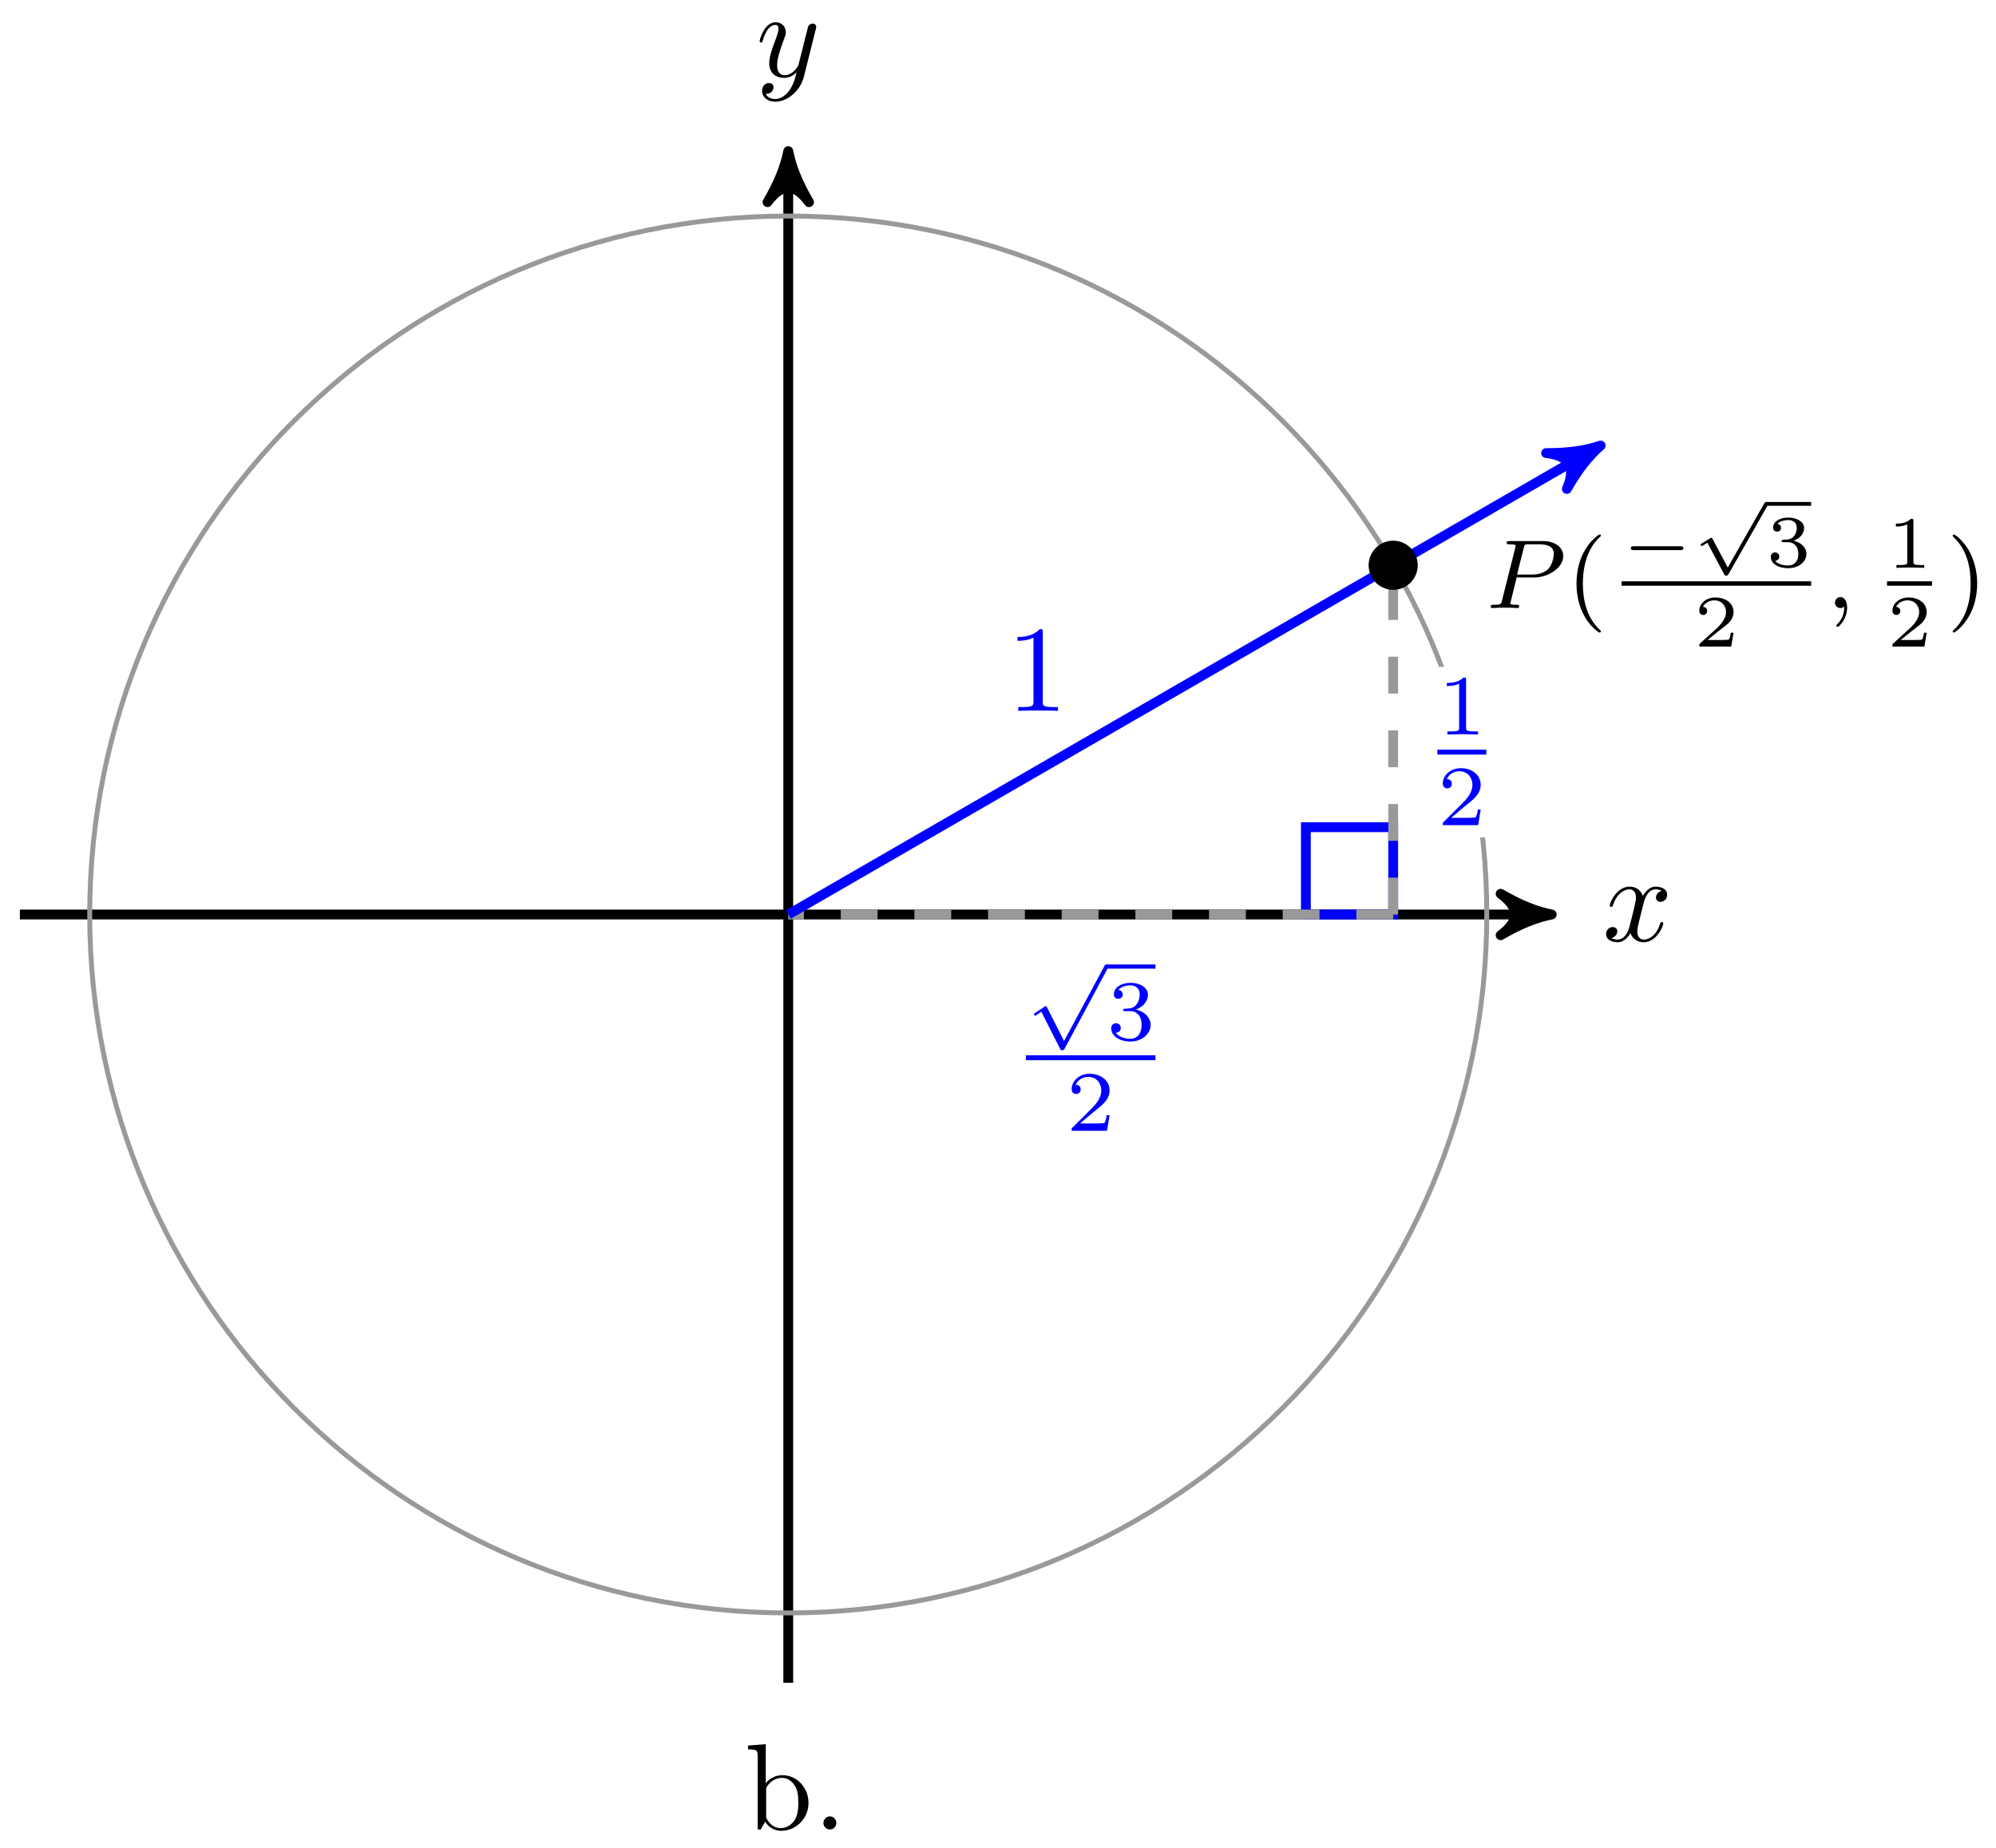
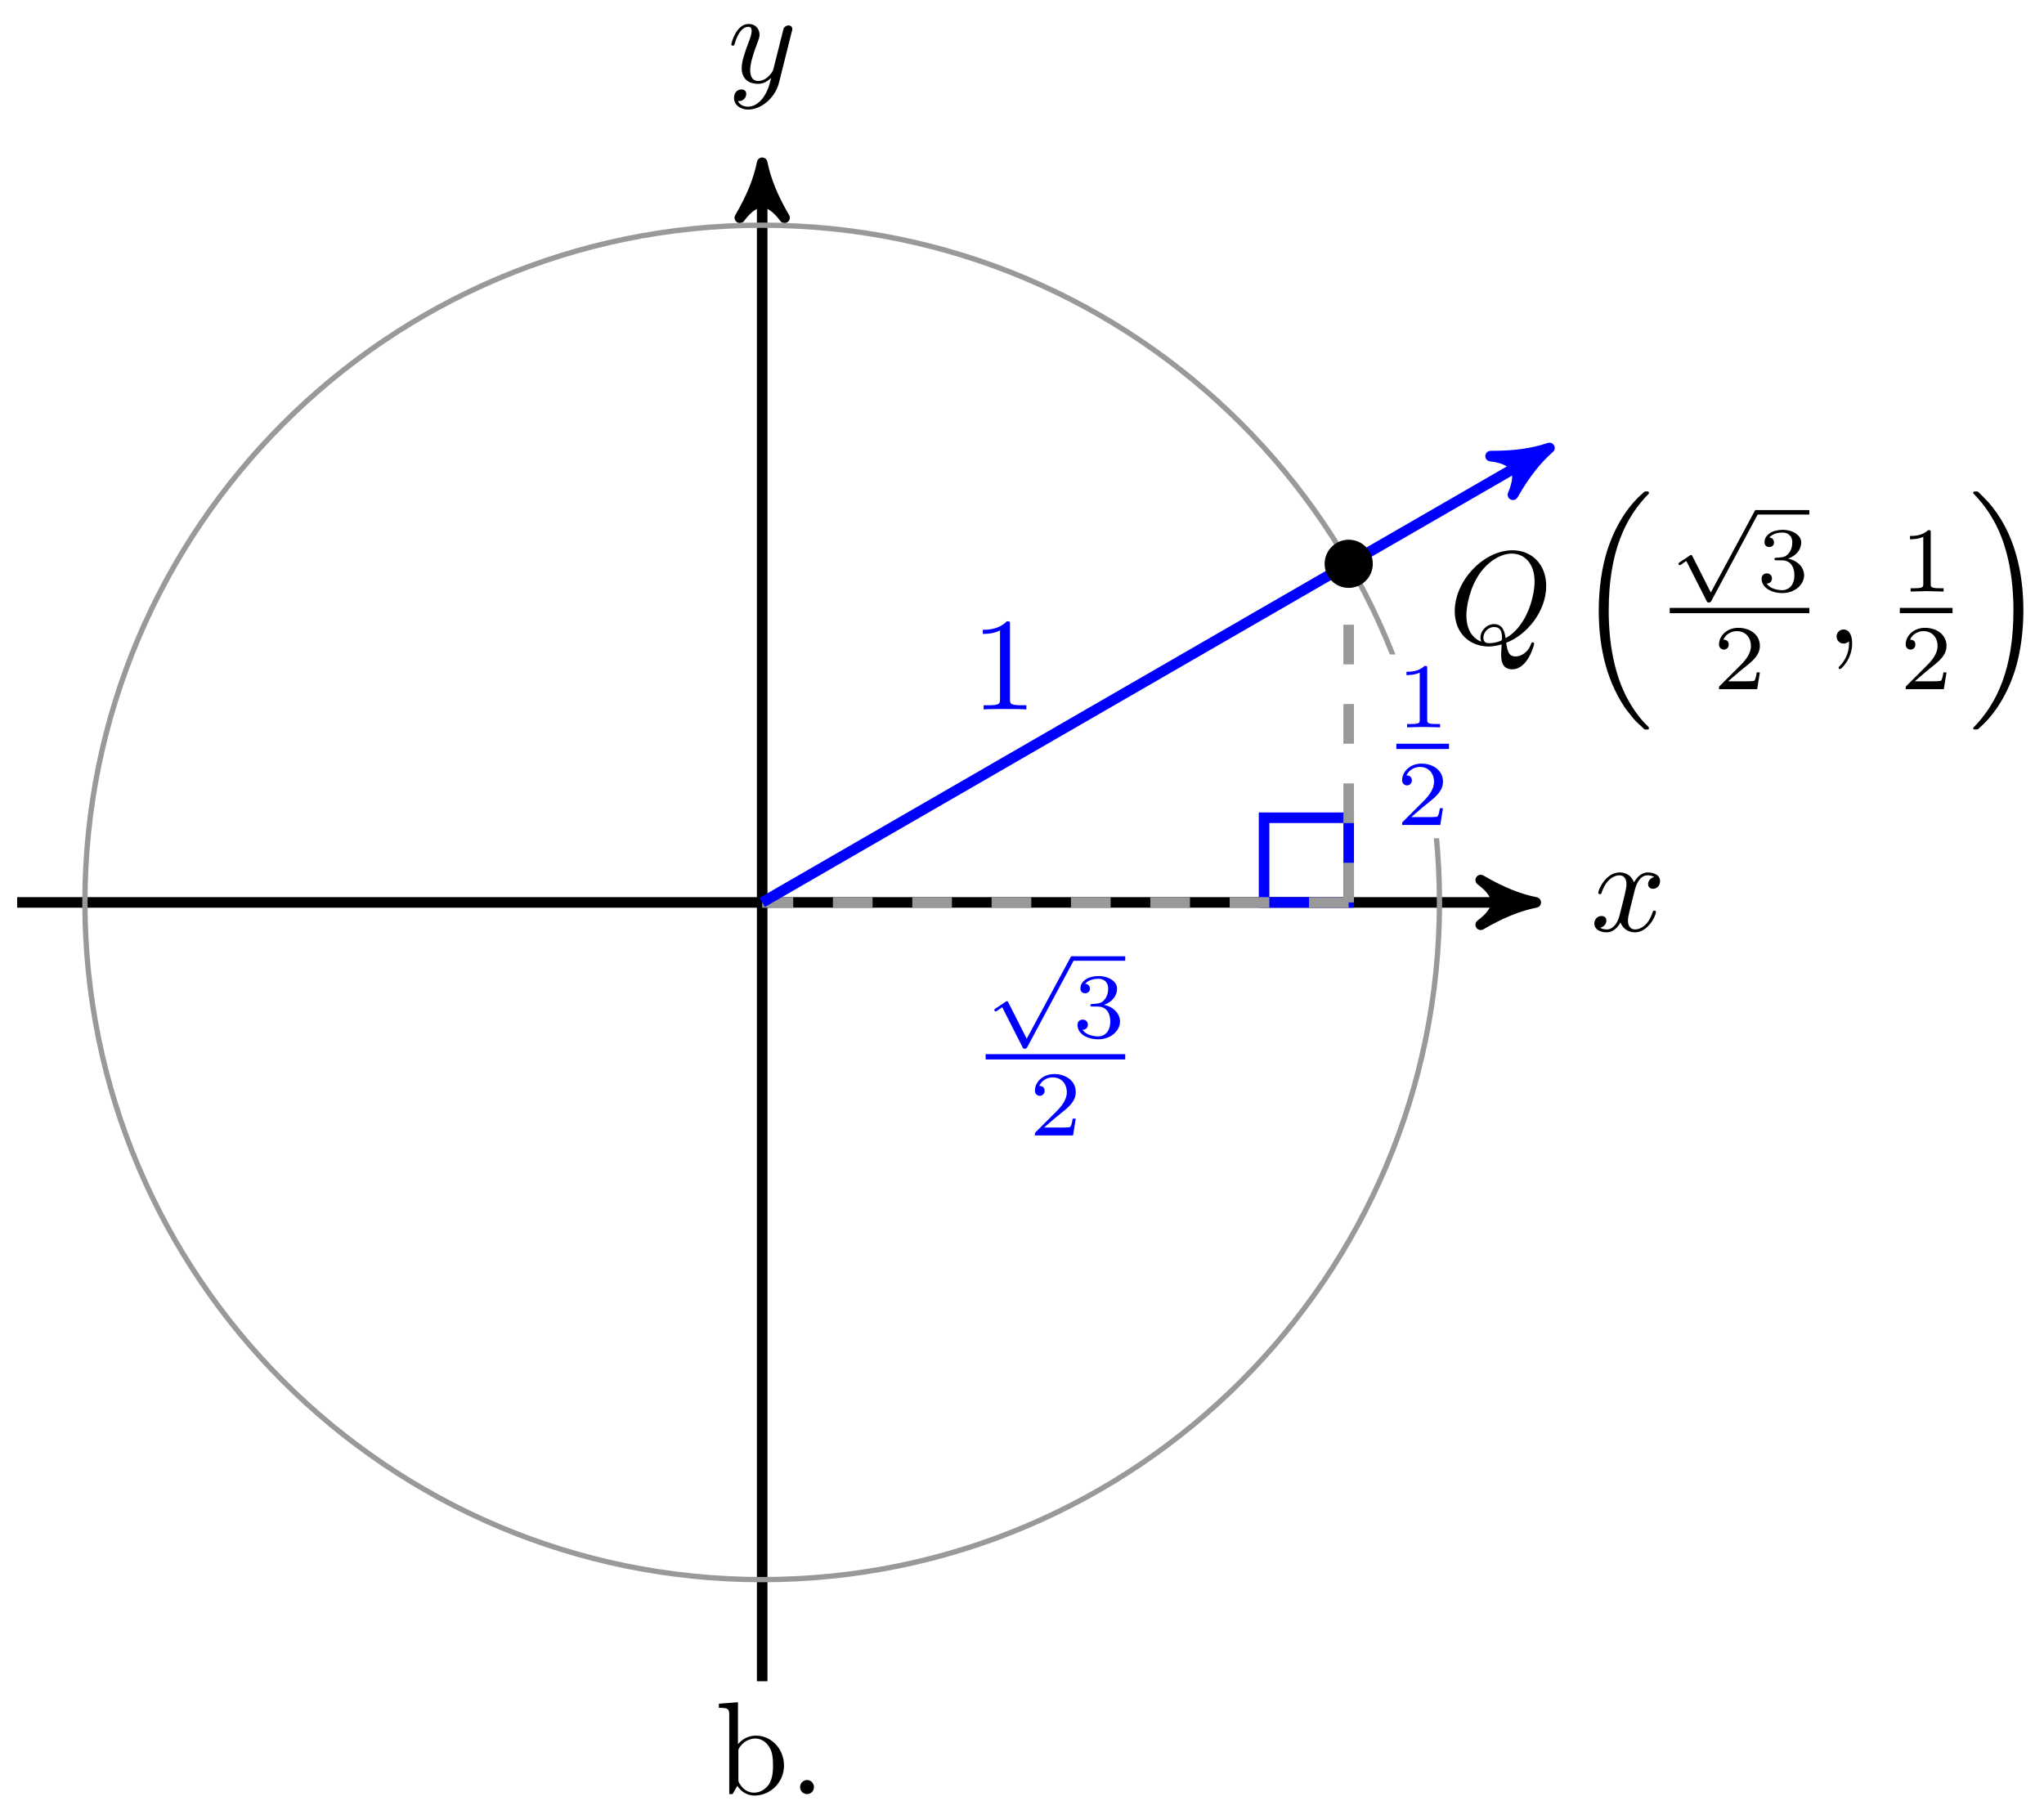
- <svg xmlns="http://www.w3.org/2000/svg" xmlns:xlink="http://www.w3.org/1999/xlink" width="162pt" height="150pt" viewBox="0 0 162 150" version="1.1">
+ <svg xmlns="http://www.w3.org/2000/svg" xmlns:xlink="http://www.w3.org/1999/xlink" width="154pt" height="137pt" viewBox="0 0 154 137" version="1.1">
  <defs>
    <g>
      <symbol overflow="visible" id="glyph0-0">
        <path style="stroke:none;" d="" />
      </symbol>
      <symbol overflow="visible" id="glyph0-1">
        <path style="stroke:none;" d="M 4.844 -3.797 C 4.891 -3.938 4.891 -3.953 4.891 -4.031 C 4.891 -4.203 4.75 -4.297 4.594 -4.297 C 4.5 -4.297 4.344 -4.234 4.25 -4.094 C 4.234 -4.031 4.141 -3.734 4.109 -3.547 C 4.031 -3.297 3.969 -3.016 3.906 -2.75 L 3.453 -0.953 C 3.422 -0.812 2.984 -0.109 2.328 -0.109 C 1.828 -0.109 1.719 -0.547 1.719 -0.922 C 1.719 -1.375 1.891 -2 2.219 -2.875 C 2.375 -3.281 2.422 -3.391 2.422 -3.594 C 2.422 -4.031 2.109 -4.406 1.609 -4.406 C 0.656 -4.406 0.297 -2.953 0.297 -2.875 C 0.297 -2.766 0.391 -2.766 0.406 -2.766 C 0.516 -2.766 0.516 -2.797 0.562 -2.953 C 0.844 -3.891 1.234 -4.188 1.578 -4.188 C 1.656 -4.188 1.828 -4.188 1.828 -3.875 C 1.828 -3.625 1.719 -3.359 1.656 -3.172 C 1.25 -2.109 1.078 -1.547 1.078 -1.078 C 1.078 -0.188 1.703 0.109 2.297 0.109 C 2.688 0.109 3.016 -0.062 3.297 -0.344 C 3.172 0.172 3.047 0.672 2.656 1.203 C 2.391 1.531 2.016 1.828 1.562 1.828 C 1.422 1.828 0.969 1.797 0.797 1.406 C 0.953 1.406 1.094 1.406 1.219 1.281 C 1.328 1.203 1.422 1.062 1.422 0.875 C 1.422 0.562 1.156 0.531 1.062 0.531 C 0.828 0.531 0.5 0.688 0.5 1.172 C 0.5 1.672 0.938 2.047 1.562 2.047 C 2.578 2.047 3.609 1.141 3.891 0.016 Z M 4.844 -3.797 " />
      </symbol>
      <symbol overflow="visible" id="glyph0-2">
        <path style="stroke:none;" d="M 3.328 -3.016 C 3.391 -3.266 3.625 -4.188 4.312 -4.188 C 4.359 -4.188 4.609 -4.188 4.812 -4.062 C 4.531 -4 4.344 -3.766 4.344 -3.516 C 4.344 -3.359 4.453 -3.172 4.719 -3.172 C 4.938 -3.172 5.25 -3.344 5.25 -3.75 C 5.25 -4.266 4.672 -4.406 4.328 -4.406 C 3.75 -4.406 3.406 -3.875 3.281 -3.656 C 3.031 -4.312 2.5 -4.406 2.203 -4.406 C 1.172 -4.406 0.594 -3.125 0.594 -2.875 C 0.594 -2.766 0.703 -2.766 0.719 -2.766 C 0.797 -2.766 0.828 -2.797 0.844 -2.875 C 1.188 -3.938 1.844 -4.188 2.188 -4.188 C 2.375 -4.188 2.719 -4.094 2.719 -3.516 C 2.719 -3.203 2.547 -2.547 2.188 -1.141 C 2.031 -0.531 1.672 -0.109 1.234 -0.109 C 1.172 -0.109 0.953 -0.109 0.734 -0.234 C 0.984 -0.297 1.203 -0.5 1.203 -0.781 C 1.203 -1.047 0.984 -1.125 0.844 -1.125 C 0.531 -1.125 0.297 -0.875 0.297 -0.547 C 0.297 -0.094 0.781 0.109 1.219 0.109 C 1.891 0.109 2.25 -0.594 2.266 -0.641 C 2.391 -0.281 2.75 0.109 3.344 0.109 C 4.375 0.109 4.938 -1.172 4.938 -1.422 C 4.938 -1.531 4.859 -1.531 4.828 -1.531 C 4.734 -1.531 4.719 -1.484 4.688 -1.422 C 4.359 -0.344 3.688 -0.109 3.375 -0.109 C 2.984 -0.109 2.828 -0.422 2.828 -0.766 C 2.828 -0.984 2.875 -1.203 2.984 -1.641 Z M 3.328 -3.016 " />
+       </symbol>
+       <symbol overflow="visible" id="glyph0-3">
+         <path style="stroke:none;" d="M 4.359 -0.062 C 5.906 -0.641 7.375 -2.422 7.375 -4.344 C 7.375 -5.953 6.312 -7.031 4.828 -7.031 C 2.688 -7.031 0.484 -4.766 0.484 -2.438 C 0.484 -0.781 1.609 0.219 3.047 0.219 C 3.297 0.219 3.625 0.172 4.016 0.062 C 3.984 0.688 3.984 0.703 3.984 0.844 C 3.984 1.156 3.984 1.938 4.812 1.938 C 5.984 1.938 6.469 0.109 6.469 0 C 6.469 -0.062 6.406 -0.094 6.359 -0.094 C 6.281 -0.094 6.266 -0.047 6.234 0.016 C 6 0.719 5.422 0.969 5.078 0.969 C 4.609 0.969 4.469 0.703 4.359 -0.062 Z M 2.484 -0.141 C 1.703 -0.453 1.359 -1.219 1.359 -2.125 C 1.359 -2.812 1.625 -4.234 2.375 -5.297 C 3.109 -6.312 4.047 -6.781 4.781 -6.781 C 5.766 -6.781 6.5 -6 6.5 -4.672 C 6.5 -3.672 5.984 -1.328 4.312 -0.406 C 4.266 -0.75 4.172 -1.469 3.438 -1.469 C 2.906 -1.469 2.422 -0.984 2.422 -0.453 C 2.422 -0.266 2.484 -0.156 2.484 -0.141 Z M 3.094 -0.031 C 2.953 -0.031 2.641 -0.031 2.641 -0.453 C 2.641 -0.859 3.016 -1.25 3.438 -1.25 C 3.859 -1.25 4.047 -1.016 4.047 -0.406 C 4.047 -0.266 4.031 -0.25 3.938 -0.203 C 3.672 -0.094 3.375 -0.031 3.094 -0.031 Z M 3.094 -0.031 " />
+       </symbol>
+       <symbol overflow="visible" id="glyph0-4">
+         <path style="stroke:none;" d="M 2.031 -0.016 C 2.031 -0.672 1.781 -1.062 1.391 -1.062 C 1.062 -1.062 0.859 -0.812 0.859 -0.531 C 0.859 -0.266 1.062 0 1.391 0 C 1.5 0 1.641 -0.047 1.734 -0.125 C 1.766 -0.156 1.781 -0.156 1.781 -0.156 C 1.797 -0.156 1.797 -0.156 1.797 -0.016 C 1.797 0.734 1.453 1.328 1.125 1.656 C 1.016 1.766 1.016 1.781 1.016 1.812 C 1.016 1.891 1.062 1.922 1.109 1.922 C 1.219 1.922 2.031 1.156 2.031 -0.016 Z M 2.031 -0.016 " />
      </symbol>
      <symbol overflow="visible" id="glyph1-0">
        <path style="stroke:none;" d="" />
      </symbol>
      <symbol overflow="visible" id="glyph1-1">
        <path style="stroke:none;" d="M 2.328 -4.438 C 2.328 -4.625 2.328 -4.625 2.125 -4.625 C 1.672 -4.188 1.047 -4.188 0.766 -4.188 L 0.766 -3.938 C 0.922 -3.938 1.391 -3.938 1.766 -4.125 L 1.766 -0.578 C 1.766 -0.344 1.766 -0.25 1.078 -0.25 L 0.812 -0.25 L 0.812 0 C 0.938 0 1.797 -0.031 2.047 -0.031 C 2.266 -0.031 3.141 0 3.297 0 L 3.297 -0.25 L 3.031 -0.25 C 2.328 -0.25 2.328 -0.344 2.328 -0.578 Z M 2.328 -4.438 " />
      </symbol>
      <symbol overflow="visible" id="glyph1-2">
        <path style="stroke:none;" d="M 3.516 -1.266 L 3.281 -1.266 C 3.266 -1.109 3.188 -0.703 3.094 -0.641 C 3.047 -0.594 2.516 -0.594 2.406 -0.594 L 1.125 -0.594 C 1.859 -1.234 2.109 -1.438 2.516 -1.766 C 3.031 -2.172 3.516 -2.609 3.516 -3.266 C 3.516 -4.109 2.781 -4.625 1.891 -4.625 C 1.031 -4.625 0.438 -4.016 0.438 -3.375 C 0.438 -3.031 0.734 -2.984 0.812 -2.984 C 0.969 -2.984 1.172 -3.109 1.172 -3.359 C 1.172 -3.484 1.125 -3.734 0.766 -3.734 C 0.984 -4.219 1.453 -4.375 1.781 -4.375 C 2.484 -4.375 2.844 -3.828 2.844 -3.266 C 2.844 -2.656 2.406 -2.188 2.188 -1.938 L 0.516 -0.266 C 0.438 -0.203 0.438 -0.188 0.438 0 L 3.312 0 Z M 3.516 -1.266 " />
      </symbol>
      <symbol overflow="visible" id="glyph1-3">
        <path style="stroke:none;" d="M 1.906 -2.328 C 2.453 -2.328 2.844 -1.953 2.844 -1.203 C 2.844 -0.344 2.328 -0.078 1.938 -0.078 C 1.656 -0.078 1.031 -0.156 0.75 -0.578 C 1.078 -0.578 1.156 -0.812 1.156 -0.969 C 1.156 -1.188 0.984 -1.344 0.766 -1.344 C 0.578 -1.344 0.375 -1.219 0.375 -0.938 C 0.375 -0.281 1.094 0.141 1.938 0.141 C 2.906 0.141 3.578 -0.516 3.578 -1.203 C 3.578 -1.75 3.141 -2.297 2.375 -2.453 C 3.094 -2.719 3.359 -3.234 3.359 -3.672 C 3.359 -4.219 2.734 -4.625 1.953 -4.625 C 1.188 -4.625 0.594 -4.25 0.594 -3.688 C 0.594 -3.453 0.75 -3.328 0.953 -3.328 C 1.172 -3.328 1.312 -3.484 1.312 -3.672 C 1.312 -3.875 1.172 -4.031 0.953 -4.047 C 1.203 -4.344 1.672 -4.422 1.938 -4.422 C 2.25 -4.422 2.688 -4.266 2.688 -3.672 C 2.688 -3.375 2.594 -3.047 2.406 -2.844 C 2.188 -2.578 1.984 -2.562 1.641 -2.531 C 1.469 -2.516 1.453 -2.516 1.422 -2.516 C 1.406 -2.516 1.344 -2.5 1.344 -2.422 C 1.344 -2.328 1.406 -2.328 1.531 -2.328 Z M 1.906 -2.328 " />
      </symbol>
      <symbol overflow="visible" id="glyph2-0">
        <path style="stroke:none;" d="" />
      </symbol>
      <symbol overflow="visible" id="glyph2-1">
        <path style="stroke:none;" d="M 3.094 5.875 L 1.719 3.156 C 1.688 3.094 1.672 3.047 1.609 3.047 C 1.578 3.047 1.562 3.047 1.5 3.094 L 0.75 3.594 C 0.656 3.656 0.656 3.688 0.656 3.719 C 0.656 3.75 0.688 3.812 0.75 3.812 C 0.781 3.812 0.797 3.812 0.891 3.75 C 0.969 3.688 1.156 3.547 1.25 3.5 L 2.781 6.516 C 2.828 6.609 2.844 6.625 2.938 6.625 C 3 6.625 3.078 6.625 3.141 6.5 L 6.641 -0.031 C 6.703 -0.125 6.703 -0.125 6.703 -0.172 C 6.703 -0.281 6.609 -0.344 6.531 -0.344 C 6.438 -0.344 6.391 -0.281 6.359 -0.188 Z M 3.094 5.875 " />
      </symbol>
      <symbol overflow="visible" id="glyph3-0">
        <path style="stroke:none;" d="" />
      </symbol>
      <symbol overflow="visible" id="glyph3-1">
-         <path style="stroke:none;" d="M 2.516 -2.484 L 3.953 -2.484 C 5.109 -2.484 6.297 -3.281 6.297 -4.219 C 6.297 -4.906 5.672 -5.438 4.641 -5.438 L 1.953 -5.438 C 1.812 -5.438 1.703 -5.438 1.703 -5.297 C 1.703 -5.172 1.812 -5.172 1.938 -5.172 C 2.203 -5.172 2.438 -5.172 2.438 -5.047 C 2.438 -5.016 2.422 -5.016 2.406 -4.906 L 1.328 -0.625 C 1.266 -0.328 1.25 -0.266 0.672 -0.266 C 0.5 -0.266 0.406 -0.266 0.406 -0.109 C 0.406 -0.078 0.438 0 0.531 0 C 0.688 0 0.875 -0.016 1.031 -0.031 L 1.531 -0.031 C 2.297 -0.031 2.516 0 2.562 0 C 2.609 0 2.719 0 2.719 -0.156 C 2.719 -0.266 2.625 -0.266 2.484 -0.266 C 2.469 -0.266 2.312 -0.266 2.188 -0.281 C 2.016 -0.297 2 -0.312 2 -0.391 C 2 -0.438 2.016 -0.484 2.031 -0.516 Z M 3.094 -4.891 C 3.156 -5.156 3.172 -5.172 3.5 -5.172 L 4.375 -5.172 C 5.031 -5.172 5.531 -4.984 5.531 -4.406 C 5.531 -4.297 5.484 -3.578 5.047 -3.141 C 4.922 -3.031 4.547 -2.719 3.766 -2.719 L 2.547 -2.719 Z M 3.094 -4.891 " />
+         <path style="stroke:none;" d="M 5.141 17.422 C 5.156 17.438 5.25 17.531 5.25 17.531 L 5.469 17.531 C 5.5 17.531 5.578 17.531 5.578 17.438 C 5.578 17.391 5.562 17.375 5.547 17.344 C 5.188 16.984 4.641 16.438 4.031 15.344 C 2.953 13.422 2.547 10.969 2.547 8.578 C 2.547 4.141 3.812 1.547 5.547 -0.219 C 5.578 -0.25 5.578 -0.281 5.578 -0.297 C 5.578 -0.406 5.516 -0.406 5.391 -0.406 C 5.266 -0.406 5.25 -0.406 5.156 -0.312 C 4.203 0.5 3.141 1.891 2.453 3.984 C 2.031 5.297 1.797 6.906 1.797 8.562 C 1.797 10.922 2.219 13.594 3.781 15.906 C 4.062 16.297 4.422 16.703 4.422 16.719 C 4.531 16.844 4.672 17 4.75 17.062 Z M 5.141 17.422 " />
      </symbol>
      <symbol overflow="visible" id="glyph3-2">
-         <path style="stroke:none;" d="M 1.484 -0.125 C 1.484 0.391 1.375 0.859 0.891 1.344 C 0.859 1.375 0.844 1.391 0.844 1.422 C 0.844 1.484 0.906 1.531 0.953 1.531 C 1.047 1.531 1.719 0.906 1.719 -0.031 C 1.719 -0.531 1.516 -0.891 1.172 -0.891 C 0.891 -0.891 0.734 -0.656 0.734 -0.453 C 0.734 -0.219 0.891 0 1.172 0 C 1.375 0 1.484 -0.109 1.484 -0.125 Z M 1.484 -0.125 " />
+         <path style="stroke:none;" d="M 4.141 8.562 C 4.141 5.703 3.484 2.656 1.516 0.422 C 1.375 0.266 1 -0.125 0.766 -0.344 C 0.703 -0.406 0.672 -0.406 0.547 -0.406 C 0.453 -0.406 0.359 -0.406 0.359 -0.297 C 0.359 -0.266 0.406 -0.219 0.422 -0.203 C 0.75 0.156 1.297 0.703 1.906 1.797 C 2.984 3.703 3.391 6.172 3.391 8.562 C 3.391 12.891 2.188 15.531 0.406 17.359 C 0.375 17.375 0.359 17.406 0.359 17.438 C 0.359 17.531 0.453 17.531 0.547 17.531 C 0.672 17.531 0.703 17.531 0.781 17.453 C 1.734 16.641 2.797 15.25 3.484 13.156 C 3.922 11.781 4.141 10.172 4.141 8.562 Z M 4.141 8.562 " />
      </symbol>
      <symbol overflow="visible" id="glyph4-0">
        <path style="stroke:none;" d="" />
      </symbol>
      <symbol overflow="visible" id="glyph4-1">
-         <path style="stroke:none;" d="M 2.656 1.984 C 2.719 1.984 2.812 1.984 2.812 1.891 C 2.812 1.859 2.812 1.859 2.703 1.75 C 1.609 0.719 1.344 -0.75 1.344 -1.984 C 1.344 -4.281 2.281 -5.359 2.688 -5.734 C 2.812 -5.828 2.812 -5.844 2.812 -5.875 C 2.812 -5.922 2.781 -5.969 2.703 -5.969 C 2.578 -5.969 2.172 -5.562 2.109 -5.5 C 1.047 -4.375 0.828 -2.953 0.828 -1.984 C 0.828 -0.203 1.562 1.234 2.656 1.984 Z M 2.656 1.984 " />
+         <path style="stroke:none;" d="M 4.172 0 L 4.172 -0.312 L 3.859 -0.312 C 2.953 -0.312 2.938 -0.422 2.938 -0.781 L 2.938 -6.375 C 2.938 -6.625 2.938 -6.641 2.703 -6.641 C 2.078 -6 1.203 -6 0.891 -6 L 0.891 -5.688 C 1.094 -5.688 1.672 -5.688 2.188 -5.953 L 2.188 -0.781 C 2.188 -0.422 2.156 -0.312 1.266 -0.312 L 0.953 -0.312 L 0.953 0 C 1.297 -0.031 2.156 -0.031 2.562 -0.031 C 2.953 -0.031 3.828 -0.031 4.172 0 Z M 4.172 0 " />
      </symbol>
      <symbol overflow="visible" id="glyph4-2">
-         <path style="stroke:none;" d="M 2.469 -1.984 C 2.469 -2.75 2.328 -3.656 1.844 -4.594 C 1.453 -5.328 0.719 -5.969 0.578 -5.969 C 0.5 -5.969 0.484 -5.922 0.484 -5.875 C 0.484 -5.844 0.484 -5.828 0.578 -5.734 C 1.688 -4.672 1.938 -3.219 1.938 -1.984 C 1.938 0.297 1 1.375 0.594 1.75 C 0.484 1.844 0.484 1.859 0.484 1.891 C 0.484 1.938 0.5 1.984 0.578 1.984 C 0.703 1.984 1.109 1.578 1.172 1.516 C 2.234 0.391 2.469 -1.031 2.469 -1.984 Z M 2.469 -1.984 " />
-       </symbol>
-       <symbol overflow="visible" id="glyph5-0">
-         <path style="stroke:none;" d="" />
-       </symbol>
-       <symbol overflow="visible" id="glyph5-1">
-         <path style="stroke:none;" d="M 4.766 -1.344 C 4.859 -1.344 5.016 -1.344 5.016 -1.5 C 5.016 -1.656 4.859 -1.656 4.766 -1.656 L 1 -1.656 C 0.891 -1.656 0.75 -1.656 0.75 -1.5 C 0.75 -1.344 0.891 -1.344 1 -1.344 Z M 4.766 -1.344 " />
-       </symbol>
-       <symbol overflow="visible" id="glyph5-2">
-         <path style="stroke:none;" d="M 2.859 5.016 L 1.625 2.688 C 1.578 2.625 1.562 2.594 1.516 2.594 C 1.484 2.594 1.438 2.625 1.422 2.641 L 0.766 3.047 C 0.688 3.094 0.656 3.125 0.656 3.172 C 0.656 3.219 0.719 3.266 0.766 3.266 C 0.781 3.266 0.797 3.266 1.203 3 L 2.578 5.578 C 2.625 5.656 2.641 5.672 2.719 5.672 C 2.844 5.672 2.859 5.641 2.922 5.547 L 6.094 -0.031 C 6.125 -0.094 6.141 -0.109 6.141 -0.156 C 6.141 -0.234 6.062 -0.312 5.984 -0.312 C 5.891 -0.312 5.859 -0.234 5.828 -0.203 Z M 2.859 5.016 " />
-       </symbol>
-       <symbol overflow="visible" id="glyph6-0">
-         <path style="stroke:none;" d="" />
-       </symbol>
-       <symbol overflow="visible" id="glyph6-1">
-         <path style="stroke:none;" d="M 1.766 -1.984 C 2.266 -1.984 2.609 -1.641 2.609 -1.031 C 2.609 -0.375 2.219 -0.094 1.781 -0.094 C 1.609 -0.094 1 -0.125 0.734 -0.469 C 0.969 -0.5 1.062 -0.656 1.062 -0.812 C 1.062 -1.016 0.922 -1.156 0.719 -1.156 C 0.562 -1.156 0.375 -1.047 0.375 -0.797 C 0.375 -0.203 1.031 0.125 1.797 0.125 C 2.688 0.125 3.266 -0.438 3.266 -1.031 C 3.266 -1.469 2.938 -1.938 2.219 -2.109 C 2.703 -2.266 3.078 -2.656 3.078 -3.141 C 3.078 -3.625 2.516 -3.984 1.797 -3.984 C 1.094 -3.984 0.562 -3.656 0.562 -3.172 C 0.562 -2.906 0.766 -2.844 0.891 -2.844 C 1.047 -2.844 1.203 -2.938 1.203 -3.156 C 1.203 -3.344 1.078 -3.453 0.906 -3.469 C 1.188 -3.781 1.734 -3.781 1.797 -3.781 C 2.094 -3.781 2.484 -3.641 2.484 -3.141 C 2.484 -2.812 2.297 -2.234 1.688 -2.203 C 1.578 -2.203 1.422 -2.188 1.375 -2.188 C 1.312 -2.172 1.25 -2.172 1.25 -2.078 C 1.25 -1.984 1.312 -1.984 1.406 -1.984 Z M 1.766 -1.984 " />
-       </symbol>
-       <symbol overflow="visible" id="glyph6-2">
-         <path style="stroke:none;" d="M 3.219 -1.125 L 3 -1.125 C 2.984 -1.031 2.922 -0.641 2.844 -0.578 C 2.797 -0.531 2.312 -0.531 2.219 -0.531 L 1.109 -0.531 L 1.875 -1.156 C 2.078 -1.328 2.609 -1.703 2.797 -1.891 C 2.969 -2.062 3.219 -2.375 3.219 -2.797 C 3.219 -3.547 2.547 -3.984 1.734 -3.984 C 0.969 -3.984 0.438 -3.469 0.438 -2.906 C 0.438 -2.609 0.688 -2.562 0.75 -2.562 C 0.906 -2.562 1.078 -2.672 1.078 -2.891 C 1.078 -3.016 1 -3.219 0.734 -3.219 C 0.875 -3.516 1.234 -3.75 1.656 -3.75 C 2.281 -3.75 2.609 -3.281 2.609 -2.797 C 2.609 -2.375 2.328 -1.938 1.922 -1.547 L 0.5 -0.25 C 0.438 -0.188 0.438 -0.188 0.438 0 L 3.031 0 Z M 3.219 -1.125 " />
-       </symbol>
-       <symbol overflow="visible" id="glyph6-3">
-         <path style="stroke:none;" d="M 2.141 -3.797 C 2.141 -3.984 2.125 -3.984 1.938 -3.984 C 1.547 -3.594 0.938 -3.594 0.719 -3.594 L 0.719 -3.359 C 0.875 -3.359 1.281 -3.359 1.641 -3.531 L 1.641 -0.516 C 1.641 -0.312 1.641 -0.234 1.016 -0.234 L 0.766 -0.234 L 0.766 0 C 1.094 -0.031 1.562 -0.031 1.891 -0.031 C 2.219 -0.031 2.688 -0.031 3.016 0 L 3.016 -0.234 L 2.766 -0.234 C 2.141 -0.234 2.141 -0.312 2.141 -0.516 Z M 2.141 -3.797 " />
-       </symbol>
-       <symbol overflow="visible" id="glyph7-0">
-         <path style="stroke:none;" d="" />
-       </symbol>
-       <symbol overflow="visible" id="glyph7-1">
-         <path style="stroke:none;" d="M 4.172 0 L 4.172 -0.312 L 3.859 -0.312 C 2.953 -0.312 2.938 -0.422 2.938 -0.781 L 2.938 -6.375 C 2.938 -6.625 2.938 -6.641 2.703 -6.641 C 2.078 -6 1.203 -6 0.891 -6 L 0.891 -5.688 C 1.094 -5.688 1.672 -5.688 2.188 -5.953 L 2.188 -0.781 C 2.188 -0.422 2.156 -0.312 1.266 -0.312 L 0.953 -0.312 L 0.953 0 C 1.297 -0.031 2.156 -0.031 2.562 -0.031 C 2.953 -0.031 3.828 -0.031 4.172 0 Z M 4.172 0 " />
-       </symbol>
-       <symbol overflow="visible" id="glyph7-2">
        <path style="stroke:none;" d="M 5.188 -2.156 C 5.188 -3.422 4.219 -4.406 3.078 -4.406 C 2.297 -4.406 1.875 -3.938 1.719 -3.766 L 1.719 -6.922 L 0.281 -6.812 L 0.281 -6.5 C 0.984 -6.5 1.062 -6.438 1.062 -5.938 L 1.062 0 L 1.312 0 L 1.672 -0.625 C 1.812 -0.391 2.234 0.109 2.969 0.109 C 4.156 0.109 5.188 -0.875 5.188 -2.156 Z M 4.359 -2.156 C 4.359 -1.797 4.344 -1.203 4.062 -0.75 C 3.844 -0.438 3.469 -0.109 2.938 -0.109 C 2.484 -0.109 2.125 -0.344 1.891 -0.719 C 1.75 -0.922 1.75 -0.953 1.75 -1.141 L 1.75 -3.188 C 1.75 -3.375 1.75 -3.391 1.859 -3.547 C 2.25 -4.109 2.797 -4.188 3.031 -4.188 C 3.484 -4.188 3.844 -3.922 4.078 -3.547 C 4.344 -3.141 4.359 -2.578 4.359 -2.156 Z M 4.359 -2.156 " />
      </symbol>
-       <symbol overflow="visible" id="glyph7-3">
+       <symbol overflow="visible" id="glyph4-3">
        <path style="stroke:none;" d="M 1.906 -0.531 C 1.906 -0.812 1.672 -1.062 1.391 -1.062 C 1.094 -1.062 0.859 -0.812 0.859 -0.531 C 0.859 -0.234 1.094 0 1.391 0 C 1.672 0 1.906 -0.234 1.906 -0.531 Z M 1.906 -0.531 " />
      </symbol>
    </g>
  </defs>
  <g id="surface1">
-     <path style="fill:none;stroke-width:0.797;stroke-linecap:butt;stroke-linejoin:miter;stroke:rgb(0%,0%,0%);stroke-opacity:1;stroke-miterlimit:10;" d="M 0.001 -62.364 L 0.001 60.929 " transform="matrix(1.00002,0,0,-1.00006,63.97598,74.23367)" />
-     <path style="fill-rule:nonzero;fill:rgb(0%,0%,0%);fill-opacity:1;stroke-width:0.797;stroke-linecap:butt;stroke-linejoin:round;stroke:rgb(0%,0%,0%);stroke-opacity:1;stroke-miterlimit:10;" d="M 1.036 -0.001 C -0.261 0.257 -1.554 0.777 -3.108 1.683 C -1.554 0.519 -1.554 -0.516 -3.108 -1.684 C -1.554 -0.778 -0.261 -0.258 1.036 -0.001 Z M 1.036 -0.001 " transform="matrix(0,-1.00006,-1.00002,0,63.97598,13.30175)" />
+     <path style="fill:none;stroke-width:0.797;stroke-linecap:butt;stroke-linejoin:miter;stroke:rgb(0%,0%,0%);stroke-opacity:1;stroke-miterlimit:10;" d="M 0.001 -58.679 L 0.001 54.691 " transform="matrix(1.00006,0,0,-1.00008,57.42437,67.9964)" />
+     <path style="fill-rule:nonzero;fill:rgb(0%,0%,0%);fill-opacity:1;stroke-width:0.797;stroke-linecap:butt;stroke-linejoin:round;stroke:rgb(0%,0%,0%);stroke-opacity:1;stroke-miterlimit:10;" d="M 1.035 -0.001 C -0.258 0.26 -1.555 0.776 -3.109 1.682 C -1.555 0.518 -1.555 -0.517 -3.109 -1.685 C -1.555 -0.779 -0.258 -0.259 1.035 -0.001 Z M 1.035 -0.001 " transform="matrix(0,-1.00008,-1.00006,0,57.42437,13.30043)" />
    <g style="fill:rgb(0%,0%,0%);fill-opacity:1;">
-       <use xlink:href="#glyph0-1" x="61.355" y="6.211" />
+       <use xlink:href="#glyph0-1" x="54.803" y="6.209" />
    </g>
-     <path style="fill:none;stroke-width:0.797;stroke-linecap:butt;stroke-linejoin:miter;stroke:rgb(0%,0%,0%);stroke-opacity:1;stroke-miterlimit:10;" d="M -62.361 -0.001 L 60.929 -0.001 " transform="matrix(1.00002,0,0,-1.00006,63.97598,74.23367)" />
-     <path style="fill-rule:nonzero;fill:rgb(0%,0%,0%);fill-opacity:1;stroke-width:0.797;stroke-linecap:butt;stroke-linejoin:round;stroke:rgb(0%,0%,0%);stroke-opacity:1;stroke-miterlimit:10;" d="M 1.036 -0.001 C -0.261 0.257 -1.554 0.777 -3.109 1.683 C -1.554 0.519 -1.554 -0.516 -3.109 -1.684 C -1.554 -0.778 -0.261 -0.258 1.036 -0.001 Z M 1.036 -0.001 " transform="matrix(1.00002,0,0,-1.00006,124.9055,74.23367)" />
+     <path style="fill:none;stroke-width:0.797;stroke-linecap:butt;stroke-linejoin:miter;stroke:rgb(0%,0%,0%);stroke-opacity:1;stroke-miterlimit:10;" d="M -56.128 0 L 57.244 0 " transform="matrix(1.00006,0,0,-1.00008,57.42437,67.9964)" />
+     <path style="fill-rule:nonzero;fill:rgb(0%,0%,0%);fill-opacity:1;stroke-width:0.797;stroke-linecap:butt;stroke-linejoin:round;stroke:rgb(0%,0%,0%);stroke-opacity:1;stroke-miterlimit:10;" d="M 1.036 0 C -0.261 0.258 -1.553 0.778 -3.108 1.684 C -1.553 0.52 -1.553 -0.519 -3.108 -1.683 C -1.553 -0.777 -0.261 -0.257 1.036 0 Z M 1.036 0 " transform="matrix(1.00006,0,0,-1.00008,114.6707,67.9964)" />
    <g style="fill:rgb(0%,0%,0%);fill-opacity:1;">
-       <use xlink:href="#glyph0-2" x="130.059" y="76.379" />
+       <use xlink:href="#glyph0-2" x="119.825" y="70.142" />
    </g>
-     <path style="fill:none;stroke-width:0.399;stroke-linecap:butt;stroke-linejoin:miter;stroke:rgb(59.999%,59.999%,59.999%);stroke-opacity:1;stroke-miterlimit:10;" d="M 56.695 -0.001 C 56.695 31.31 31.312 56.695 0.001 56.695 C -31.311 56.695 -56.694 31.31 -56.694 -0.001 C -56.694 -31.311 -31.311 -56.693 0.001 -56.693 C 31.312 -56.693 56.695 -31.311 56.695 -0.001 Z M 56.695 -0.001 " transform="matrix(1.00002,0,0,-1.00006,63.97598,74.23367)" />
-     <path style="fill:none;stroke-width:0.797;stroke-linecap:butt;stroke-linejoin:miter;stroke:rgb(0%,0%,100%);stroke-opacity:1;stroke-miterlimit:10;" d="M 49.097 -0.001 L 49.097 7.085 L 42.011 7.085 L 42.011 -0.001 Z M 49.097 -0.001 " transform="matrix(1.00002,0,0,-1.00006,63.97598,74.23367)" />
-     <path style="fill:none;stroke-width:0.797;stroke-linecap:butt;stroke-linejoin:miter;stroke:rgb(59.999%,59.999%,59.999%);stroke-opacity:1;stroke-dasharray:2.989,2.989;stroke-miterlimit:10;" d="M 49.097 -0.001 L 49.097 28.345 " transform="matrix(1.00002,0,0,-1.00006,63.97598,74.23367)" />
-     <path style=" stroke:none;fill-rule:nonzero;fill:rgb(100%,100%,100%);fill-opacity:1;" d="M 114.469 67.98 L 122.824 67.98 L 122.824 54.133 L 114.469 54.133 Z M 114.469 67.98 " />
+     <path style="fill:none;stroke-width:0.399;stroke-linecap:butt;stroke-linejoin:miter;stroke:rgb(59.999%,59.999%,59.999%);stroke-opacity:1;stroke-miterlimit:10;" d="M 51.026 0 C 51.026 28.182 28.179 51.024 0.001 51.024 C -28.18 51.024 -51.023 28.182 -51.023 0 C -51.023 -28.181 -28.18 -51.023 0.001 -51.023 C 28.179 -51.023 51.026 -28.181 51.026 0 Z M 51.026 0 " transform="matrix(1.00006,0,0,-1.00008,57.42437,67.9964)" />
+     <path style="fill:none;stroke-width:0.797;stroke-linecap:butt;stroke-linejoin:miter;stroke:rgb(0%,0%,100%);stroke-opacity:1;stroke-miterlimit:10;" d="M 44.186 0 L 44.186 6.379 L 37.812 6.379 L 37.812 0 Z M 44.186 0 " transform="matrix(1.00006,0,0,-1.00008,57.42437,67.9964)" />
+     <path style="fill:none;stroke-width:0.797;stroke-linecap:butt;stroke-linejoin:miter;stroke:rgb(59.999%,59.999%,59.999%);stroke-opacity:1;stroke-dasharray:2.989,2.989;stroke-miterlimit:10;" d="M 44.186 0 L 44.186 25.51 " transform="matrix(1.00006,0,0,-1.00008,57.42437,67.9964)" />
+     <path style=" stroke:none;fill-rule:nonzero;fill:rgb(100%,100%,100%);fill-opacity:1;" d="M 103.012 63.16 L 111.363 63.16 L 111.363 49.312 L 103.012 49.312 Z M 103.012 63.16 " />
    <g style="fill:rgb(0%,0%,100%);fill-opacity:1;">
-       <use xlink:href="#glyph1-1" x="116.661" y="59.624" />
+       <use xlink:href="#glyph1-1" x="105.201" y="54.804" />
    </g>
-     <path style="fill:none;stroke-width:0.399;stroke-linecap:butt;stroke-linejoin:miter;stroke:rgb(0%,0%,100%);stroke-opacity:1;stroke-miterlimit:10;" d="M 150.169 -58.746 L 154.142 -58.746 " transform="matrix(1.00002,0,0,-1.00006,-33.51197,2.305359)" />
+     <path style="fill:none;stroke-width:0.399;stroke-linecap:butt;stroke-linejoin:miter;stroke:rgb(0%,0%,100%);stroke-opacity:1;stroke-miterlimit:10;" d="M 140.618 -52.514 L 144.586 -52.514 " transform="matrix(1.00006,0,0,-1.00008,-35.42321,3.720258)" />
    <g style="fill:rgb(0%,0%,100%);fill-opacity:1;">
-       <use xlink:href="#glyph1-2" x="116.661" y="66.982" />
+       <use xlink:href="#glyph1-2" x="105.201" y="62.163" />
    </g>
-     <path style="fill:none;stroke-width:0.797;stroke-linecap:butt;stroke-linejoin:miter;stroke:rgb(59.999%,59.999%,59.999%);stroke-opacity:1;stroke-dasharray:2.989,2.989;stroke-miterlimit:10;" d="M 49.097 -0.001 L 0.001 -0.001 " transform="matrix(1.00002,0,0,-1.00006,63.97598,74.23367)" />
+     <path style="fill:none;stroke-width:0.797;stroke-linecap:butt;stroke-linejoin:miter;stroke:rgb(59.999%,59.999%,59.999%);stroke-opacity:1;stroke-dasharray:2.989,2.989;stroke-miterlimit:10;" d="M 44.186 0 L 0.001 0 " transform="matrix(1.00006,0,0,-1.00008,57.42437,67.9964)" />
    <g style="fill:rgb(0%,0%,100%);fill-opacity:1;">
-       <use xlink:href="#glyph2-1" x="83.266" y="78.63" />
+       <use xlink:href="#glyph2-1" x="74.26" y="72.394" />
    </g>
-     <path style="fill:none;stroke-width:0.339;stroke-linecap:butt;stroke-linejoin:miter;stroke:rgb(0%,0%,100%);stroke-opacity:1;stroke-miterlimit:10;" d="M 156.716 -51.345 L 160.685 -51.345 " transform="matrix(1.00002,0,0,-1.00006,-66.90664,27.11285)" />
+     <path style="fill:none;stroke-width:0.339;stroke-linecap:butt;stroke-linejoin:miter;stroke:rgb(0%,0%,100%);stroke-opacity:1;stroke-miterlimit:10;" d="M 147.16 -45.108 L 151.132 -45.108 " transform="matrix(1.00006,0,0,-1.00008,-66.36406,27.11113)" />
    <g style="fill:rgb(0%,0%,100%);fill-opacity:1;">
-       <use xlink:href="#glyph1-3" x="89.811" y="84.406" />
+       <use xlink:href="#glyph1-3" x="80.806" y="78.17" />
    </g>
-     <path style="fill:none;stroke-width:0.399;stroke-linecap:butt;stroke-linejoin:miter;stroke:rgb(0%,0%,100%);stroke-opacity:1;stroke-miterlimit:10;" d="M 150.169 -58.747 L 160.685 -58.747 " transform="matrix(1.00002,0,0,-1.00006,-66.90664,27.11285)" />
+     <path style="fill:none;stroke-width:0.399;stroke-linecap:butt;stroke-linejoin:miter;stroke:rgb(0%,0%,100%);stroke-opacity:1;stroke-miterlimit:10;" d="M 140.617 -52.514 L 151.132 -52.514 " transform="matrix(1.00006,0,0,-1.00008,-66.36406,27.11113)" />
    <g style="fill:rgb(0%,0%,100%);fill-opacity:1;">
-       <use xlink:href="#glyph1-2" x="86.539" y="91.79" />
+       <use xlink:href="#glyph1-2" x="77.534" y="85.554" />
    </g>
-     <path style="fill:none;stroke-width:0.797;stroke-linecap:butt;stroke-linejoin:miter;stroke:rgb(0%,0%,100%);stroke-opacity:1;stroke-miterlimit:10;" d="M 0.001 -0.001 L 65.038 37.552 " transform="matrix(1.00002,0,0,-1.00006,63.97598,74.23367)" />
-     <path style="fill-rule:nonzero;fill:rgb(0%,0%,100%);fill-opacity:1;stroke-width:0.797;stroke-linecap:butt;stroke-linejoin:round;stroke:rgb(0%,0%,100%);stroke-opacity:1;stroke-miterlimit:10;" d="M 1.035 -0.001 C -0.259 0.259 -1.556 0.778 -3.108 1.683 C -1.552 0.518 -1.555 -0.518 -3.107 -1.683 C -1.555 -0.775 -0.26 -0.259 1.035 -0.001 Z M 1.035 -0.001 " transform="matrix(0.866027,-0.50001,-0.49999,-0.866062,129.0174,36.68056)" />
-     <path style="fill-rule:nonzero;fill:rgb(0%,0%,0%);fill-opacity:1;stroke-width:0.399;stroke-linecap:butt;stroke-linejoin:miter;stroke:rgb(0%,0%,0%);stroke-opacity:1;stroke-miterlimit:10;" d="M 50.89 28.345 C 50.89 29.337 50.089 30.142 49.097 30.142 C 48.109 30.142 47.304 29.337 47.304 28.345 C 47.304 27.357 48.109 26.552 49.097 26.552 C 50.089 26.552 50.89 27.357 50.89 28.345 Z M 50.89 28.345 " transform="matrix(1.00002,0,0,-1.00006,63.97598,74.23367)" />
+     <path style="fill:none;stroke-width:0.797;stroke-linecap:butt;stroke-linejoin:miter;stroke:rgb(0%,0%,100%);stroke-opacity:1;stroke-miterlimit:10;" d="M 0.001 0 L 58.412 33.724 " transform="matrix(1.00006,0,0,-1.00008,57.42437,67.9964)" />
+     <path style="fill-rule:nonzero;fill:rgb(0%,0%,100%);fill-opacity:1;stroke-width:0.797;stroke-linecap:butt;stroke-linejoin:round;stroke:rgb(0%,0%,100%);stroke-opacity:1;stroke-miterlimit:10;" d="M 1.037 -0.003 C -0.26 0.259 -1.554 0.776 -3.109 1.683 C -1.554 0.519 -1.553 -0.519 -3.108 -1.682 C -1.552 -0.776 -0.258 -0.261 1.037 -0.003 Z M 1.037 -0.003 " transform="matrix(0.866062,-0.50002,-0.50001,-0.866079,115.8391,34.27004)" />
+     <path style="fill-rule:nonzero;fill:rgb(0%,0%,0%);fill-opacity:1;stroke-width:0.399;stroke-linecap:butt;stroke-linejoin:miter;stroke:rgb(0%,0%,0%);stroke-opacity:1;stroke-miterlimit:10;" d="M 45.803 25.51 C 45.803 26.404 45.081 27.127 44.186 27.127 C 43.296 27.127 42.573 26.404 42.573 25.51 C 42.573 24.619 43.296 23.897 44.186 23.897 C 45.081 23.897 45.803 24.619 45.803 25.51 Z M 45.803 25.51 " transform="matrix(1.00006,0,0,-1.00008,57.42437,67.9964)" />
    <g style="fill:rgb(0%,0%,0%);fill-opacity:1;">
-       <use xlink:href="#glyph3-1" x="120.58" y="49.359" />
+       <use xlink:href="#glyph0-3" x="109.12" y="48.494" />
    </g>
    <g style="fill:rgb(0%,0%,0%);fill-opacity:1;">
-       <use xlink:href="#glyph4-1" x="127.125" y="49.359" />
+       <use xlink:href="#glyph3-1" x="118.657" y="37.435" />
    </g>
    <g style="fill:rgb(0%,0%,0%);fill-opacity:1;">
-       <use xlink:href="#glyph5-1" x="131.614" y="45.998" />
+       <use xlink:href="#glyph2-1" x="125.802" y="38.77" />
+     </g>
+     <path style="fill:none;stroke-width:0.339;stroke-linecap:butt;stroke-linejoin:miter;stroke:rgb(0%,0%,0%);stroke-opacity:1;stroke-miterlimit:10;" d="M 162.647 -45.111 L 166.619 -45.111 " transform="matrix(1.00006,0,0,-1.00008,-30.3089,-6.51256)" />
+     <g style="fill:rgb(0%,0%,0%);fill-opacity:1;">
+       <use xlink:href="#glyph1-3" x="132.348" y="44.547" />
+     </g>
+     <path style="fill:none;stroke-width:0.399;stroke-linecap:butt;stroke-linejoin:miter;stroke:rgb(0%,0%,0%);stroke-opacity:1;stroke-miterlimit:10;" d="M 156.1 -52.512 L 166.619 -52.512 " transform="matrix(1.00006,0,0,-1.00008,-30.3089,-6.51256)" />
+     <g style="fill:rgb(0%,0%,0%);fill-opacity:1;">
+       <use xlink:href="#glyph1-2" x="129.076" y="51.93" />
    </g>
    <g style="fill:rgb(0%,0%,0%);fill-opacity:1;">
-       <use xlink:href="#glyph5-2" x="137.37" y="41.056" />
-     </g>
-     <path style="fill:none;stroke-width:0.309;stroke-linecap:butt;stroke-linejoin:miter;stroke:rgb(0%,0%,0%);stroke-opacity:1;stroke-miterlimit:10;" d="M 171.742 -52.782 L 175.394 -52.782 " transform="matrix(1.00002,0,0,-1.00006,-28.39787,-11.88249)" />
-     <g style="fill:rgb(0%,0%,0%);fill-opacity:1;">
-       <use xlink:href="#glyph6-1" x="143.348" y="45.998" />
-     </g>
-     <path style="fill:none;stroke-width:0.359;stroke-linecap:butt;stroke-linejoin:miter;stroke:rgb(0%,0%,0%);stroke-opacity:1;stroke-miterlimit:10;" d="M 160.008 -59.246 L 175.394 -59.246 " transform="matrix(1.00002,0,0,-1.00006,-28.39787,-11.88249)" />
-     <g style="fill:rgb(0%,0%,0%);fill-opacity:1;">
-       <use xlink:href="#glyph6-2" x="137.48" y="52.484" />
+       <use xlink:href="#glyph0-4" x="137.515" y="48.494" />
    </g>
    <g style="fill:rgb(0%,0%,0%);fill-opacity:1;">
-       <use xlink:href="#glyph3-2" x="148.197" y="49.359" />
+       <use xlink:href="#glyph1-1" x="143.139" y="44.572" />
+     </g>
+     <path style="fill:none;stroke-width:0.399;stroke-linecap:butt;stroke-linejoin:miter;stroke:rgb(0%,0%,0%);stroke-opacity:1;stroke-miterlimit:10;" d="M 173.435 -52.512 L 177.408 -52.512 " transform="matrix(1.00006,0,0,-1.00008,-30.3089,-6.51256)" />
+     <g style="fill:rgb(0%,0%,0%);fill-opacity:1;">
+       <use xlink:href="#glyph1-2" x="143.139" y="51.93" />
    </g>
    <g style="fill:rgb(0%,0%,0%);fill-opacity:1;">
-       <use xlink:href="#glyph6-3" x="153.156" y="46.1" />
+       <use xlink:href="#glyph3-2" x="148.306" y="37.435" />
    </g>
-     <path style="fill:none;stroke-width:0.359;stroke-linecap:butt;stroke-linejoin:miter;stroke:rgb(0%,0%,0%);stroke-opacity:1;stroke-miterlimit:10;" d="M 181.55 -59.246 L 185.203 -59.246 " transform="matrix(1.00002,0,0,-1.00006,-28.39787,-11.88249)" />
-     <g style="fill:rgb(0%,0%,0%);fill-opacity:1;">
-       <use xlink:href="#glyph6-2" x="153.156" y="52.484" />
+     <g style="fill:rgb(0%,0%,100%);fill-opacity:1;">
+       <use xlink:href="#glyph4-1" x="73.157" y="53.454" />
    </g>
    <g style="fill:rgb(0%,0%,0%);fill-opacity:1;">
-       <use xlink:href="#glyph4-2" x="158.004" y="49.359" />
-     </g>
-     <g style="fill:rgb(0%,0%,100%);fill-opacity:1;">
-       <use xlink:href="#glyph7-1" x="81.693" y="57.708" />
-     </g>
-     <g style="fill:rgb(0%,0%,0%);fill-opacity:1;">
-       <use xlink:href="#glyph7-2" x="60.433" y="148.507" />
-       <use xlink:href="#glyph7-3" x="65.972" y="148.507" />
+       <use xlink:href="#glyph4-2" x="53.881" y="135.184" />
+       <use xlink:href="#glyph4-3" x="59.421" y="135.184" />
    </g>
  </g>
</svg>
